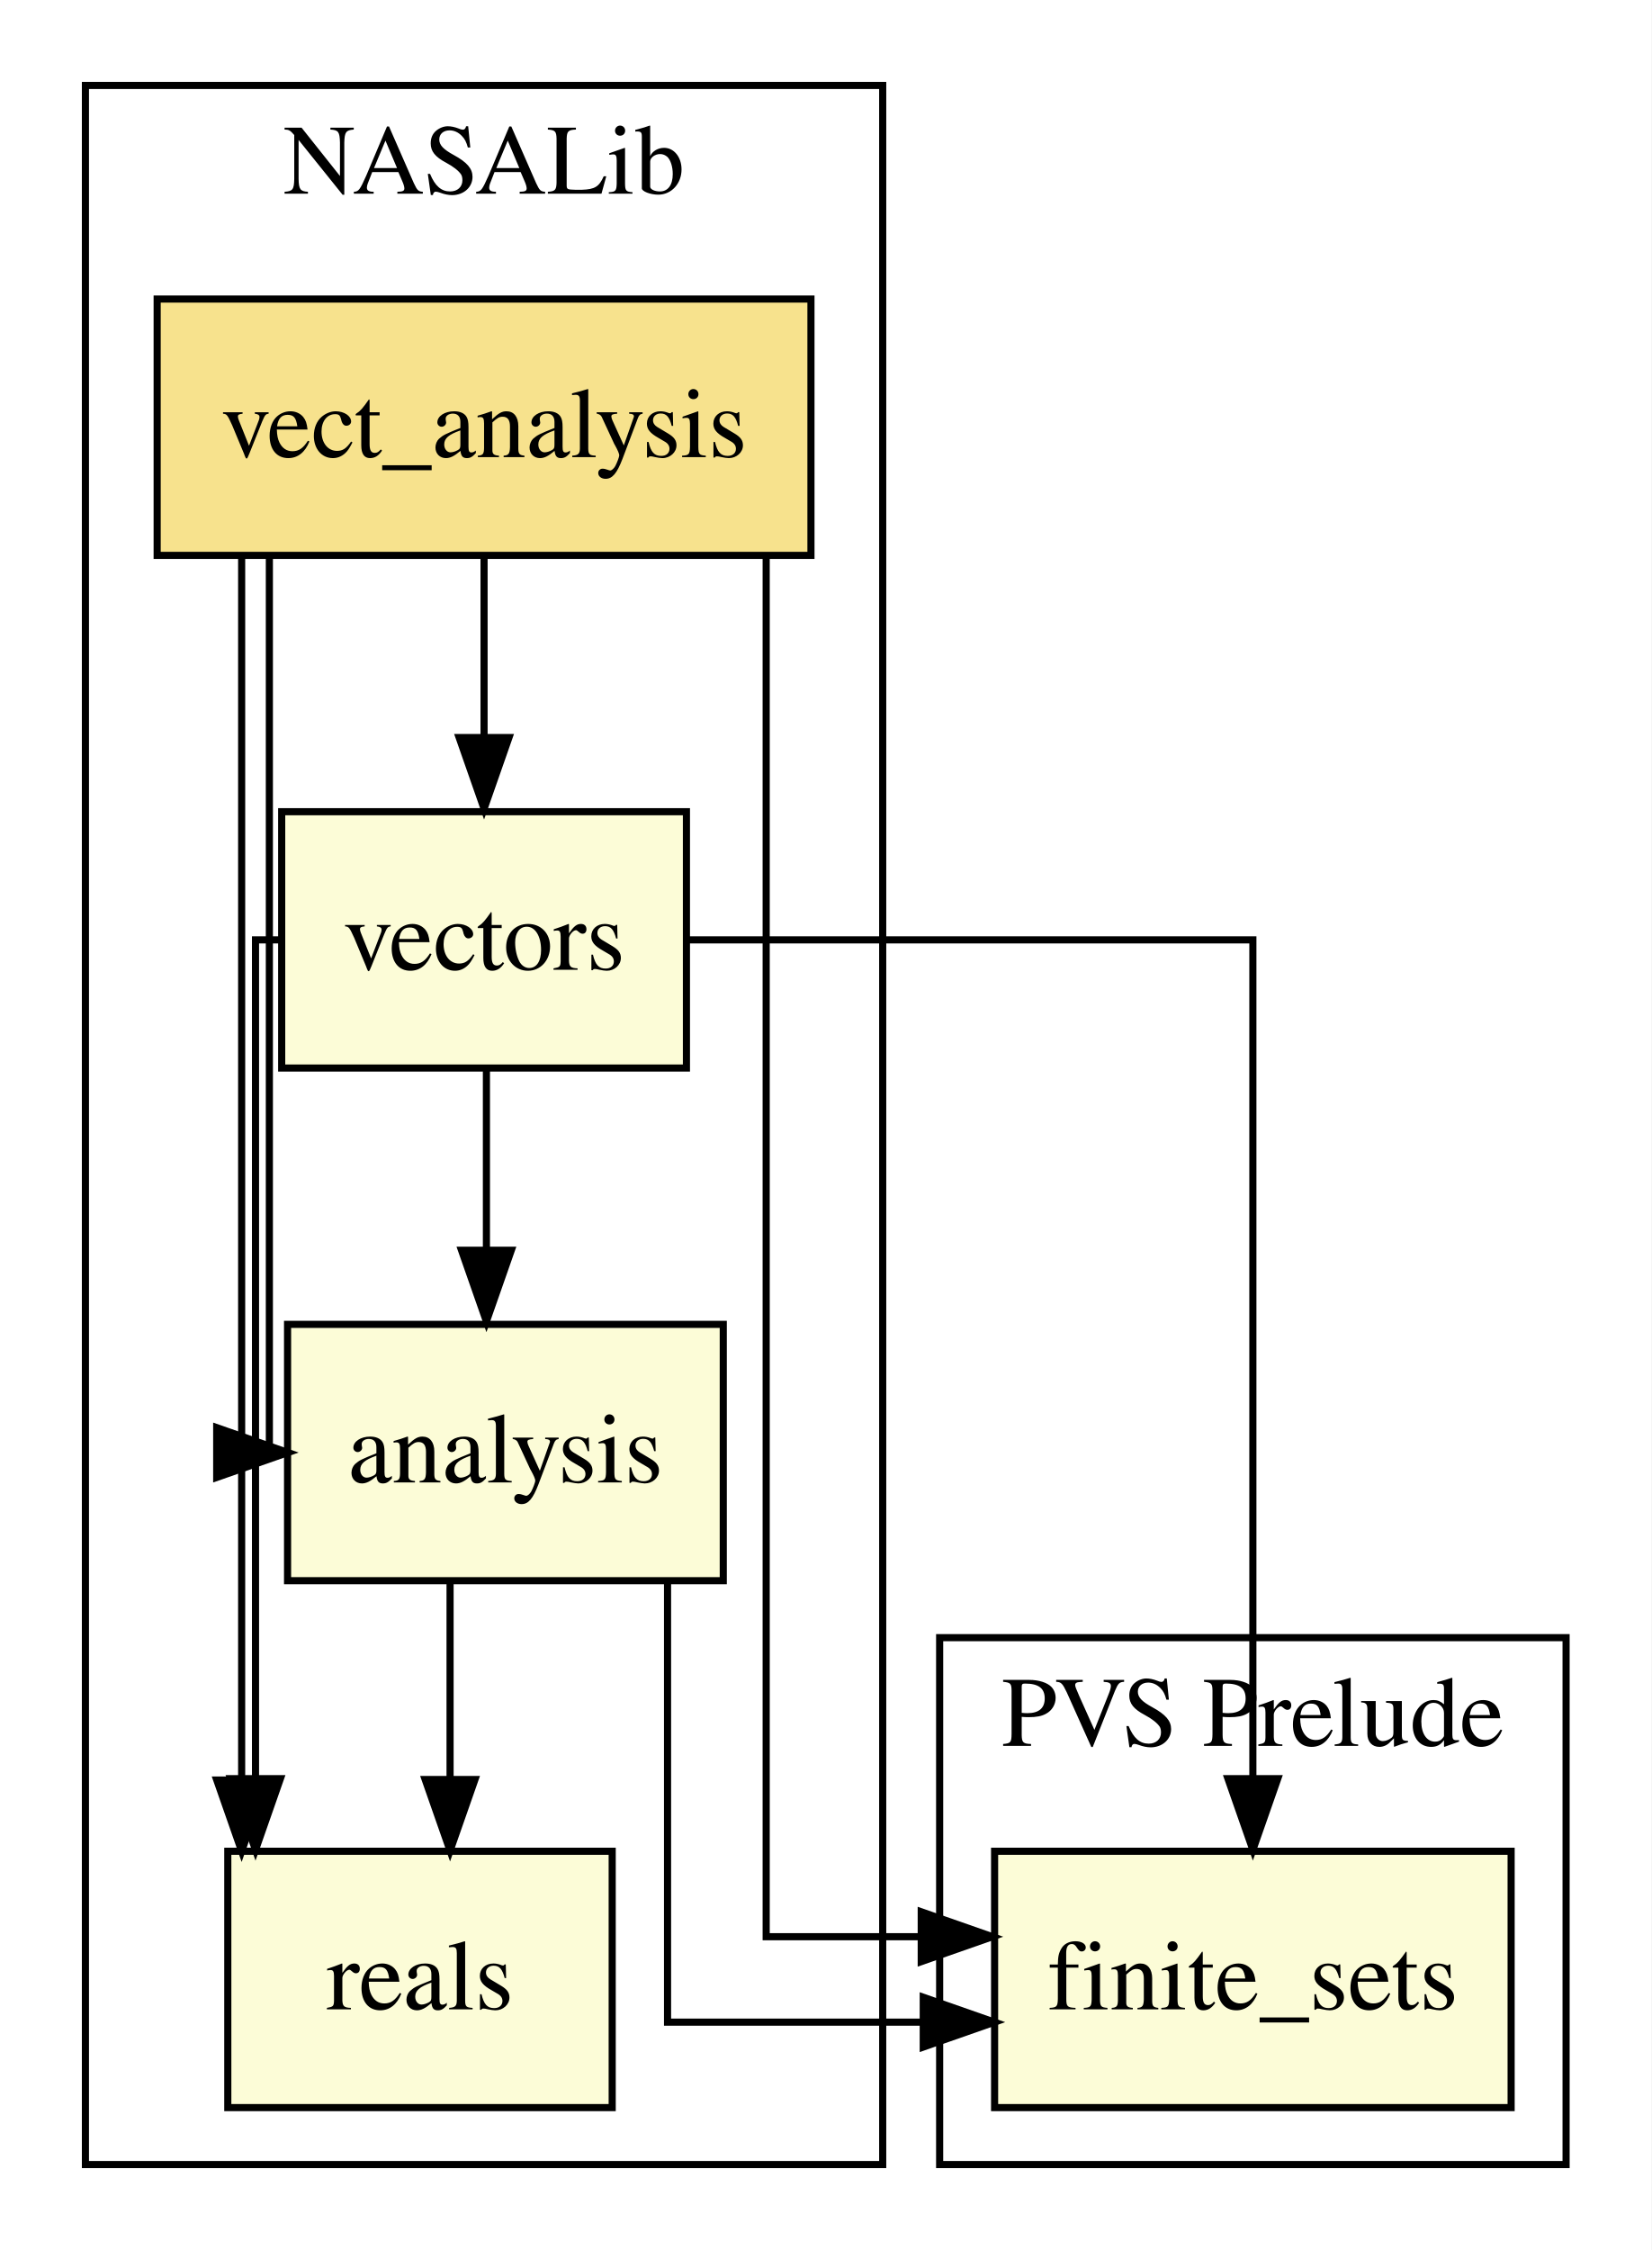
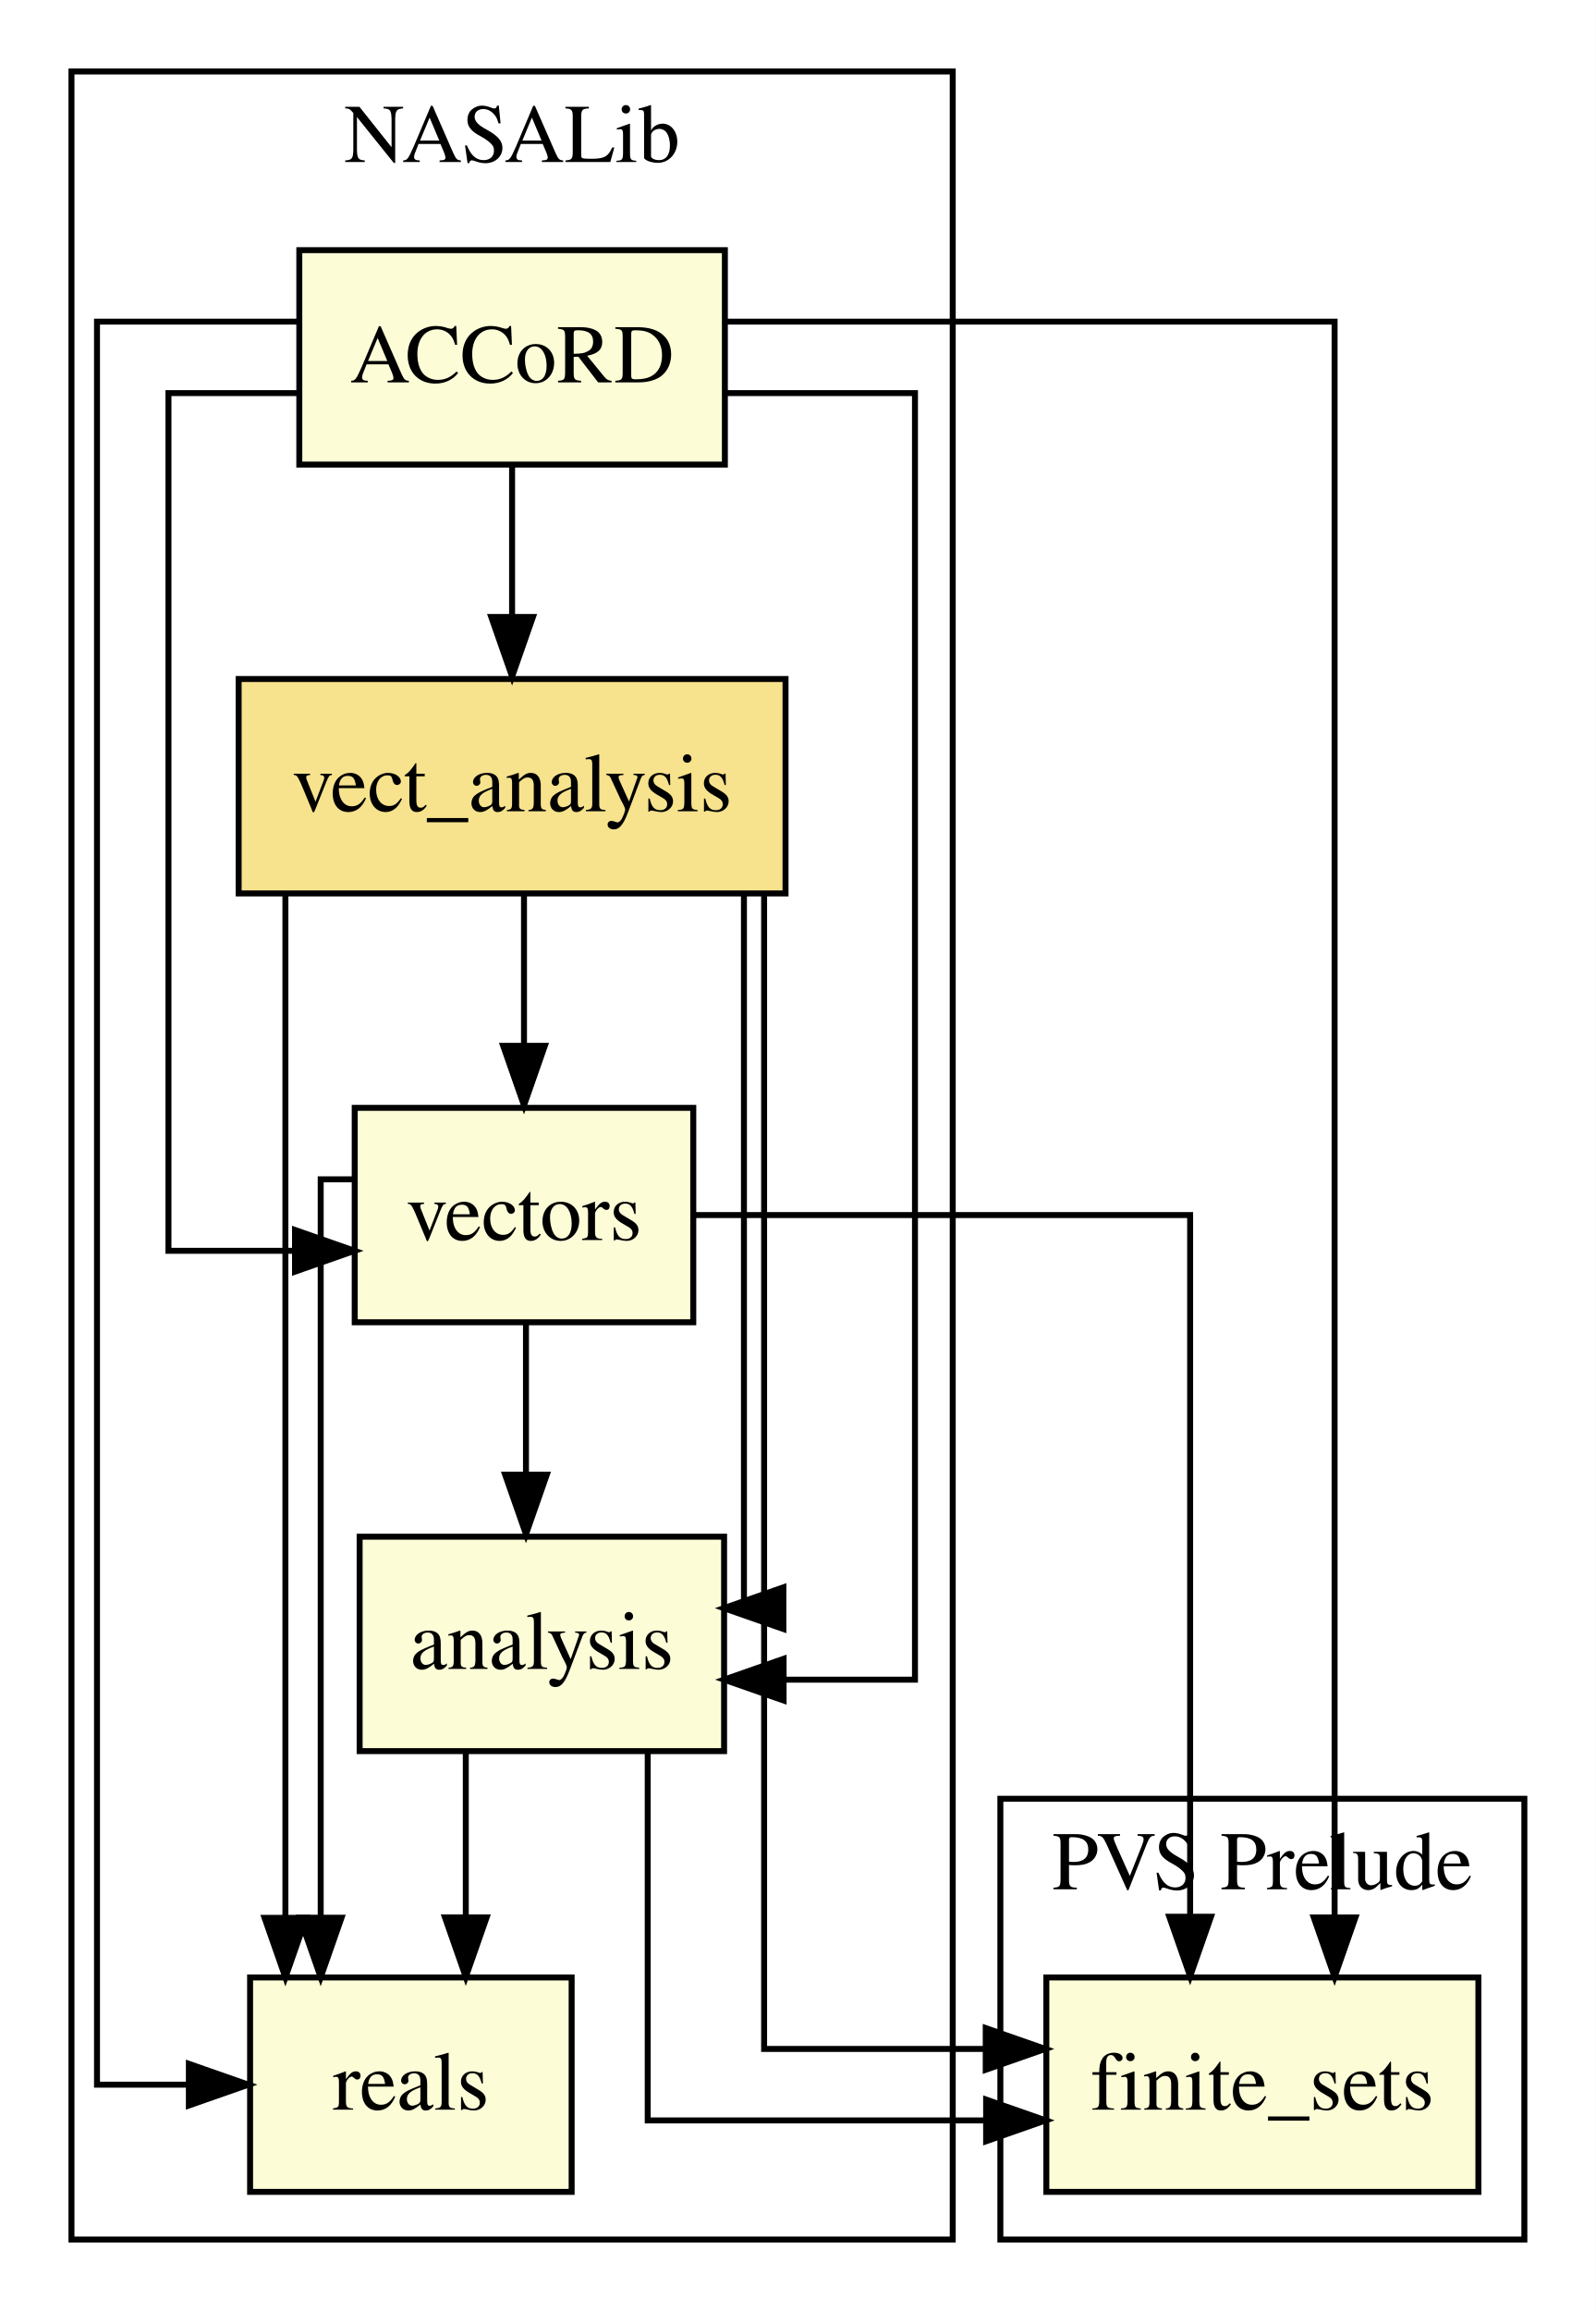
- <svg xmlns="http://www.w3.org/2000/svg" width="232pt" height="316pt" viewBox="0.00 0.00 232.00 316.00">
-   <g id="graph0" class="graph" transform="scale(1 1) rotate(0) translate(4 312)">
-     <polygon fill="#ffffff" stroke="transparent" points="-4,4 -4,-312 228,-312 228,4 -4,4" />
+ <svg xmlns="http://www.w3.org/2000/svg" width="268pt" height="388pt" viewBox="0.00 0.00 268.00 388.00">
+   <g id="graph0" class="graph" transform="scale(1 1) rotate(0) translate(4 384)">
+     <polygon fill="#ffffff" stroke="transparent" points="-4,4 -4,-384 264,-384 264,4 -4,4" />
    <g id="clust1" class="cluster">
-       <polygon fill="none" stroke="#000000" points="8,-8 8,-300 120,-300 120,-8 8,-8" />
-       <text text-anchor="middle" x="64" y="-284.8" font-family="Times,serif" font-size="14.00" fill="#000000">NASALib</text>
+       <polygon fill="none" stroke="#000000" points="8,-8 8,-372 156,-372 156,-8 8,-8" />
+       <text text-anchor="middle" x="82" y="-356.8" font-family="Times,serif" font-size="14.00" fill="#000000">NASALib</text>
    </g>
    <g id="clust2" class="cluster">
-       <polygon fill="none" stroke="#000000" points="128,-8 128,-82 216,-82 216,-8 128,-8" />
-       <text text-anchor="middle" x="172" y="-66.8" font-family="Times,serif" font-size="14.00" fill="#000000">PVS Prelude</text>
+       <polygon fill="none" stroke="#000000" points="164,-8 164,-82 252,-82 252,-8 164,-8" />
+       <text text-anchor="middle" x="208" y="-66.8" font-family="Times,serif" font-size="14.00" fill="#000000">PVS Prelude</text>
    </g>
    <g id="node1" class="node">
-       <polygon fill="#fcfcd7" stroke="#000000" points="97.604,-126 36.396,-126 36.396,-90 97.604,-90 97.604,-126" />
-       <text text-anchor="middle" x="67" y="-103.8" font-family="Times,serif" font-size="14.00" fill="#000000">analysis</text>
+       <polygon fill="#fcfcd7" stroke="#000000" points="244.28,-52 171.72,-52 171.72,-16 244.28,-16 244.28,-52" />
+       <text text-anchor="middle" x="208" y="-29.8" font-family="Times,serif" font-size="14.00" fill="#000000">finite_sets</text>
    </g>
    <g id="node2" class="node">
-       <polygon fill="#fcfcd7" stroke="#000000" points="82,-52 28,-52 28,-16 82,-16 82,-52" />
-       <text text-anchor="middle" x="55" y="-29.8" font-family="Times,serif" font-size="14.00" fill="#000000">reals</text>
+       <polygon fill="#fcfcd7" stroke="#000000" points="117.735,-342 46.265,-342 46.265,-306 117.735,-306 117.735,-342" />
+       <text text-anchor="middle" x="82" y="-319.8" font-family="Times,serif" font-size="14.00" fill="#000000">ACCoRD</text>
    </g>
    <g id="edge1" class="edge">
-       <path fill="none" stroke="#000000" d="M59.224,-89.708C59.224,-89.708 59.224,-62.082 59.224,-62.082" />
-       <polygon fill="#000000" stroke="#000000" points="62.724,-62.082 59.224,-52.082 55.724,-62.082 62.724,-62.082" />
+       <path fill="none" stroke="#000000" d="M117.931,-330C158.859,-330 220.13,-330 220.13,-330 220.13,-330 220.13,-62.071 220.13,-62.071" />
+       <polygon fill="#000000" stroke="#000000" points="223.63,-62.071 220.13,-52.071 216.63,-62.071 223.63,-62.071" />
+     </g>
+     <g id="node3" class="node">
+       <polygon fill="#fcfcd7" stroke="#000000" points="117.604,-126 56.396,-126 56.396,-90 117.604,-90 117.604,-126" />
+       <text text-anchor="middle" x="87" y="-103.8" font-family="Times,serif" font-size="14.00" fill="#000000">analysis</text>
+     </g>
+     <g id="edge2" class="edge">
+       <path fill="none" stroke="#000000" d="M117.811,-318C134.041,-318 149.66,-318 149.66,-318 149.66,-318 149.66,-102 149.66,-102 149.66,-102 127.596,-102 127.596,-102" />
+       <polygon fill="#000000" stroke="#000000" points="127.596,-98.5 117.596,-102 127.596,-105.5 127.596,-98.5" />
+     </g>
+     <g id="node4" class="node">
+       <polygon fill="#fcfcd7" stroke="#000000" points="92,-52 38,-52 38,-16 92,-16 92,-52" />
+       <text text-anchor="middle" x="65" y="-29.8" font-family="Times,serif" font-size="14.00" fill="#000000">reals</text>
+     </g>
+     <g id="edge3" class="edge">
+       <path fill="none" stroke="#000000" d="M46.328,-330C29.177,-330 12.29,-330 12.29,-330 12.29,-330 12.29,-34 12.29,-34 12.29,-34 27.718,-34 27.718,-34" />
+       <polygon fill="#000000" stroke="#000000" points="27.718,-37.5 37.718,-34 27.718,-30.5 27.718,-37.5" />
    </g>
    <g id="node5" class="node">
-       <polygon fill="#fcfcd7" stroke="#000000" points="208.28,-52 135.72,-52 135.72,-16 208.28,-16 208.28,-52" />
-       <text text-anchor="middle" x="172" y="-29.8" font-family="Times,serif" font-size="14.00" fill="#000000">finite_sets</text>
-     </g>
-     <g id="edge2" class="edge">
-       <path fill="none" stroke="#000000" d="M89.776,-89.847C89.776,-66.243 89.776,-28 89.776,-28 89.776,-28 125.696,-28 125.696,-28" />
-       <polygon fill="#000000" stroke="#000000" points="125.696,-31.5 135.696,-28 125.696,-24.5 125.696,-31.5" />
-     </g>
-     <g id="node3" class="node">
-       <polygon fill="#f7e28d" stroke="#000000" points="109.922,-270 18.078,-270 18.078,-234 109.922,-234 109.922,-270" />
-       <text text-anchor="middle" x="64" y="-247.8" font-family="Times,serif" font-size="14.00" fill="#000000">vect_analysis</text>
-     </g>
-     <g id="edge3" class="edge">
-       <path fill="none" stroke="#000000" d="M33.84,-233.762C33.84,-195.014 33.84,-108 33.84,-108 33.84,-108 34.1,-108 34.1,-108" />
-       <polygon fill="#000000" stroke="#000000" points="26.442,-111.5 36.442,-108 26.442,-104.5 26.442,-111.5" />
+       <polygon fill="#f7e28d" stroke="#000000" points="127.922,-270 36.078,-270 36.078,-234 127.922,-234 127.922,-270" />
+       <text text-anchor="middle" x="82" y="-247.8" font-family="Times,serif" font-size="14.00" fill="#000000">vect_analysis</text>
    </g>
    <g id="edge4" class="edge">
-       <path fill="none" stroke="#000000" d="M29.947,-233.788C29.947,-233.788 29.947,-62.006 29.947,-62.006" />
-       <polygon fill="#000000" stroke="#000000" points="33.447,-62.006 29.947,-52.006 26.447,-62.007 33.447,-62.006" />
+       <path fill="none" stroke="#000000" d="M82,-305.831C82,-305.831 82,-280.413 82,-280.413" />
+       <polygon fill="#000000" stroke="#000000" points="85.5,-280.413 82,-270.413 78.5,-280.413 85.5,-280.413" />
    </g>
-     <g id="node4" class="node">
-       <polygon fill="#fcfcd7" stroke="#000000" points="92.429,-198 35.571,-198 35.571,-162 92.429,-162 92.429,-198" />
-       <text text-anchor="middle" x="64" y="-175.8" font-family="Times,serif" font-size="14.00" fill="#000000">vectors</text>
+     <g id="node6" class="node">
+       <polygon fill="#fcfcd7" stroke="#000000" points="112.429,-198 55.571,-198 55.571,-162 112.429,-162 112.429,-198" />
+       <text text-anchor="middle" x="84" y="-175.8" font-family="Times,serif" font-size="14.00" fill="#000000">vectors</text>
    </g>
    <g id="edge5" class="edge">
-       <path fill="none" stroke="#000000" d="M64,-233.831C64,-233.831 64,-208.413 64,-208.413" />
-       <polygon fill="#000000" stroke="#000000" points="67.5,-208.413 64,-198.413 60.5,-208.413 67.5,-208.413" />
+       <path fill="none" stroke="#000000" d="M46.107,-318C34.371,-318 24.29,-318 24.29,-318 24.29,-318 24.29,-174 24.29,-174 24.29,-174 45.544,-174 45.544,-174" />
+       <polygon fill="#000000" stroke="#000000" points="45.544,-177.5 55.544,-174 45.544,-170.5 45.544,-177.5" />
    </g>
    <g id="edge6" class="edge">
-       <path fill="none" stroke="#000000" d="M103.631,-233.925C103.631,-182.657 103.631,-40 103.631,-40 103.631,-40 125.414,-40 125.414,-40" />
-       <polygon fill="#000000" stroke="#000000" points="125.414,-43.5 135.414,-40 125.414,-36.5 125.414,-43.5" />
+       <path fill="none" stroke="#000000" d="M104.776,-89.847C104.776,-66.243 104.776,-28 104.776,-28 104.776,-28 161.607,-28 161.607,-28" />
+       <polygon fill="#000000" stroke="#000000" points="161.607,-31.5 171.607,-28 161.607,-24.5 161.607,-31.5" />
    </g>
    <g id="edge7" class="edge">
-       <path fill="none" stroke="#000000" d="M64.331,-161.831C64.331,-161.831 64.331,-136.413 64.331,-136.413" />
-       <polygon fill="#000000" stroke="#000000" points="67.831,-136.413 64.331,-126.413 60.831,-136.413 67.831,-136.413" />
+       <path fill="none" stroke="#000000" d="M74.224,-89.708C74.224,-89.708 74.224,-62.082 74.224,-62.082" />
+       <polygon fill="#000000" stroke="#000000" points="77.724,-62.082 74.224,-52.082 70.724,-62.082 77.724,-62.082" />
    </g>
    <g id="edge8" class="edge">
-       <path fill="none" stroke="#000000" d="M35.576,-180C33.322,-180 31.893,-180 31.893,-180 31.893,-180 31.893,-62.196 31.893,-62.196" />
-       <polygon fill="#000000" stroke="#000000" points="35.393,-62.196 31.893,-52.196 28.393,-62.196 35.393,-62.196" />
+       <path fill="none" stroke="#000000" d="M124.324,-233.925C124.324,-182.657 124.324,-40 124.324,-40 124.324,-40 161.542,-40 161.542,-40" />
+       <polygon fill="#000000" stroke="#000000" points="161.542,-43.5 171.542,-40 161.542,-36.5 161.542,-43.5" />
    </g>
    <g id="edge9" class="edge">
-       <path fill="none" stroke="#000000" d="M92.376,-180C124.374,-180 172,-180 172,-180 172,-180 172,-62.196 172,-62.196" />
-       <polygon fill="#000000" stroke="#000000" points="175.5,-62.196 172,-52.196 168.5,-62.196 175.5,-62.196" />
+       <path fill="none" stroke="#000000" d="M120.938,-233.959C120.938,-196.552 120.938,-114 120.938,-114 120.938,-114 120.6,-114 120.6,-114" />
+       <polygon fill="#000000" stroke="#000000" points="127.56,-110.5 117.56,-114 127.56,-117.5 127.56,-110.5" />
+     </g>
+     <g id="edge10" class="edge">
+       <path fill="none" stroke="#000000" d="M43.929,-233.788C43.929,-233.788 43.929,-62.006 43.929,-62.006" />
+       <polygon fill="#000000" stroke="#000000" points="47.429,-62.006 43.929,-52.006 40.429,-62.007 47.429,-62.006" />
+     </g>
+     <g id="edge11" class="edge">
+       <path fill="none" stroke="#000000" d="M84,-233.831C84,-233.831 84,-208.413 84,-208.413" />
+       <polygon fill="#000000" stroke="#000000" points="87.5,-208.413 84,-198.413 80.5,-208.413 87.5,-208.413" />
+     </g>
+     <g id="edge12" class="edge">
+       <path fill="none" stroke="#000000" d="M112.23,-180C145.37,-180 195.87,-180 195.87,-180 195.87,-180 195.87,-62.196 195.87,-62.196" />
+       <polygon fill="#000000" stroke="#000000" points="199.37,-62.196 195.87,-52.196 192.37,-62.196 199.37,-62.196" />
+     </g>
+     <g id="edge13" class="edge">
+       <path fill="none" stroke="#000000" d="M84.331,-161.831C84.331,-161.831 84.331,-136.413 84.331,-136.413" />
+       <polygon fill="#000000" stroke="#000000" points="87.831,-136.413 84.331,-126.413 80.831,-136.413 87.831,-136.413" />
+     </g>
+     <g id="edge14" class="edge">
+       <path fill="none" stroke="#000000" d="M55.495,-186C52.127,-186 49.857,-186 49.857,-186 49.857,-186 49.857,-62.033 49.857,-62.033" />
+       <polygon fill="#000000" stroke="#000000" points="53.358,-62.033 49.857,-52.033 46.358,-62.033 53.358,-62.033" />
    </g>
  </g>
</svg>
